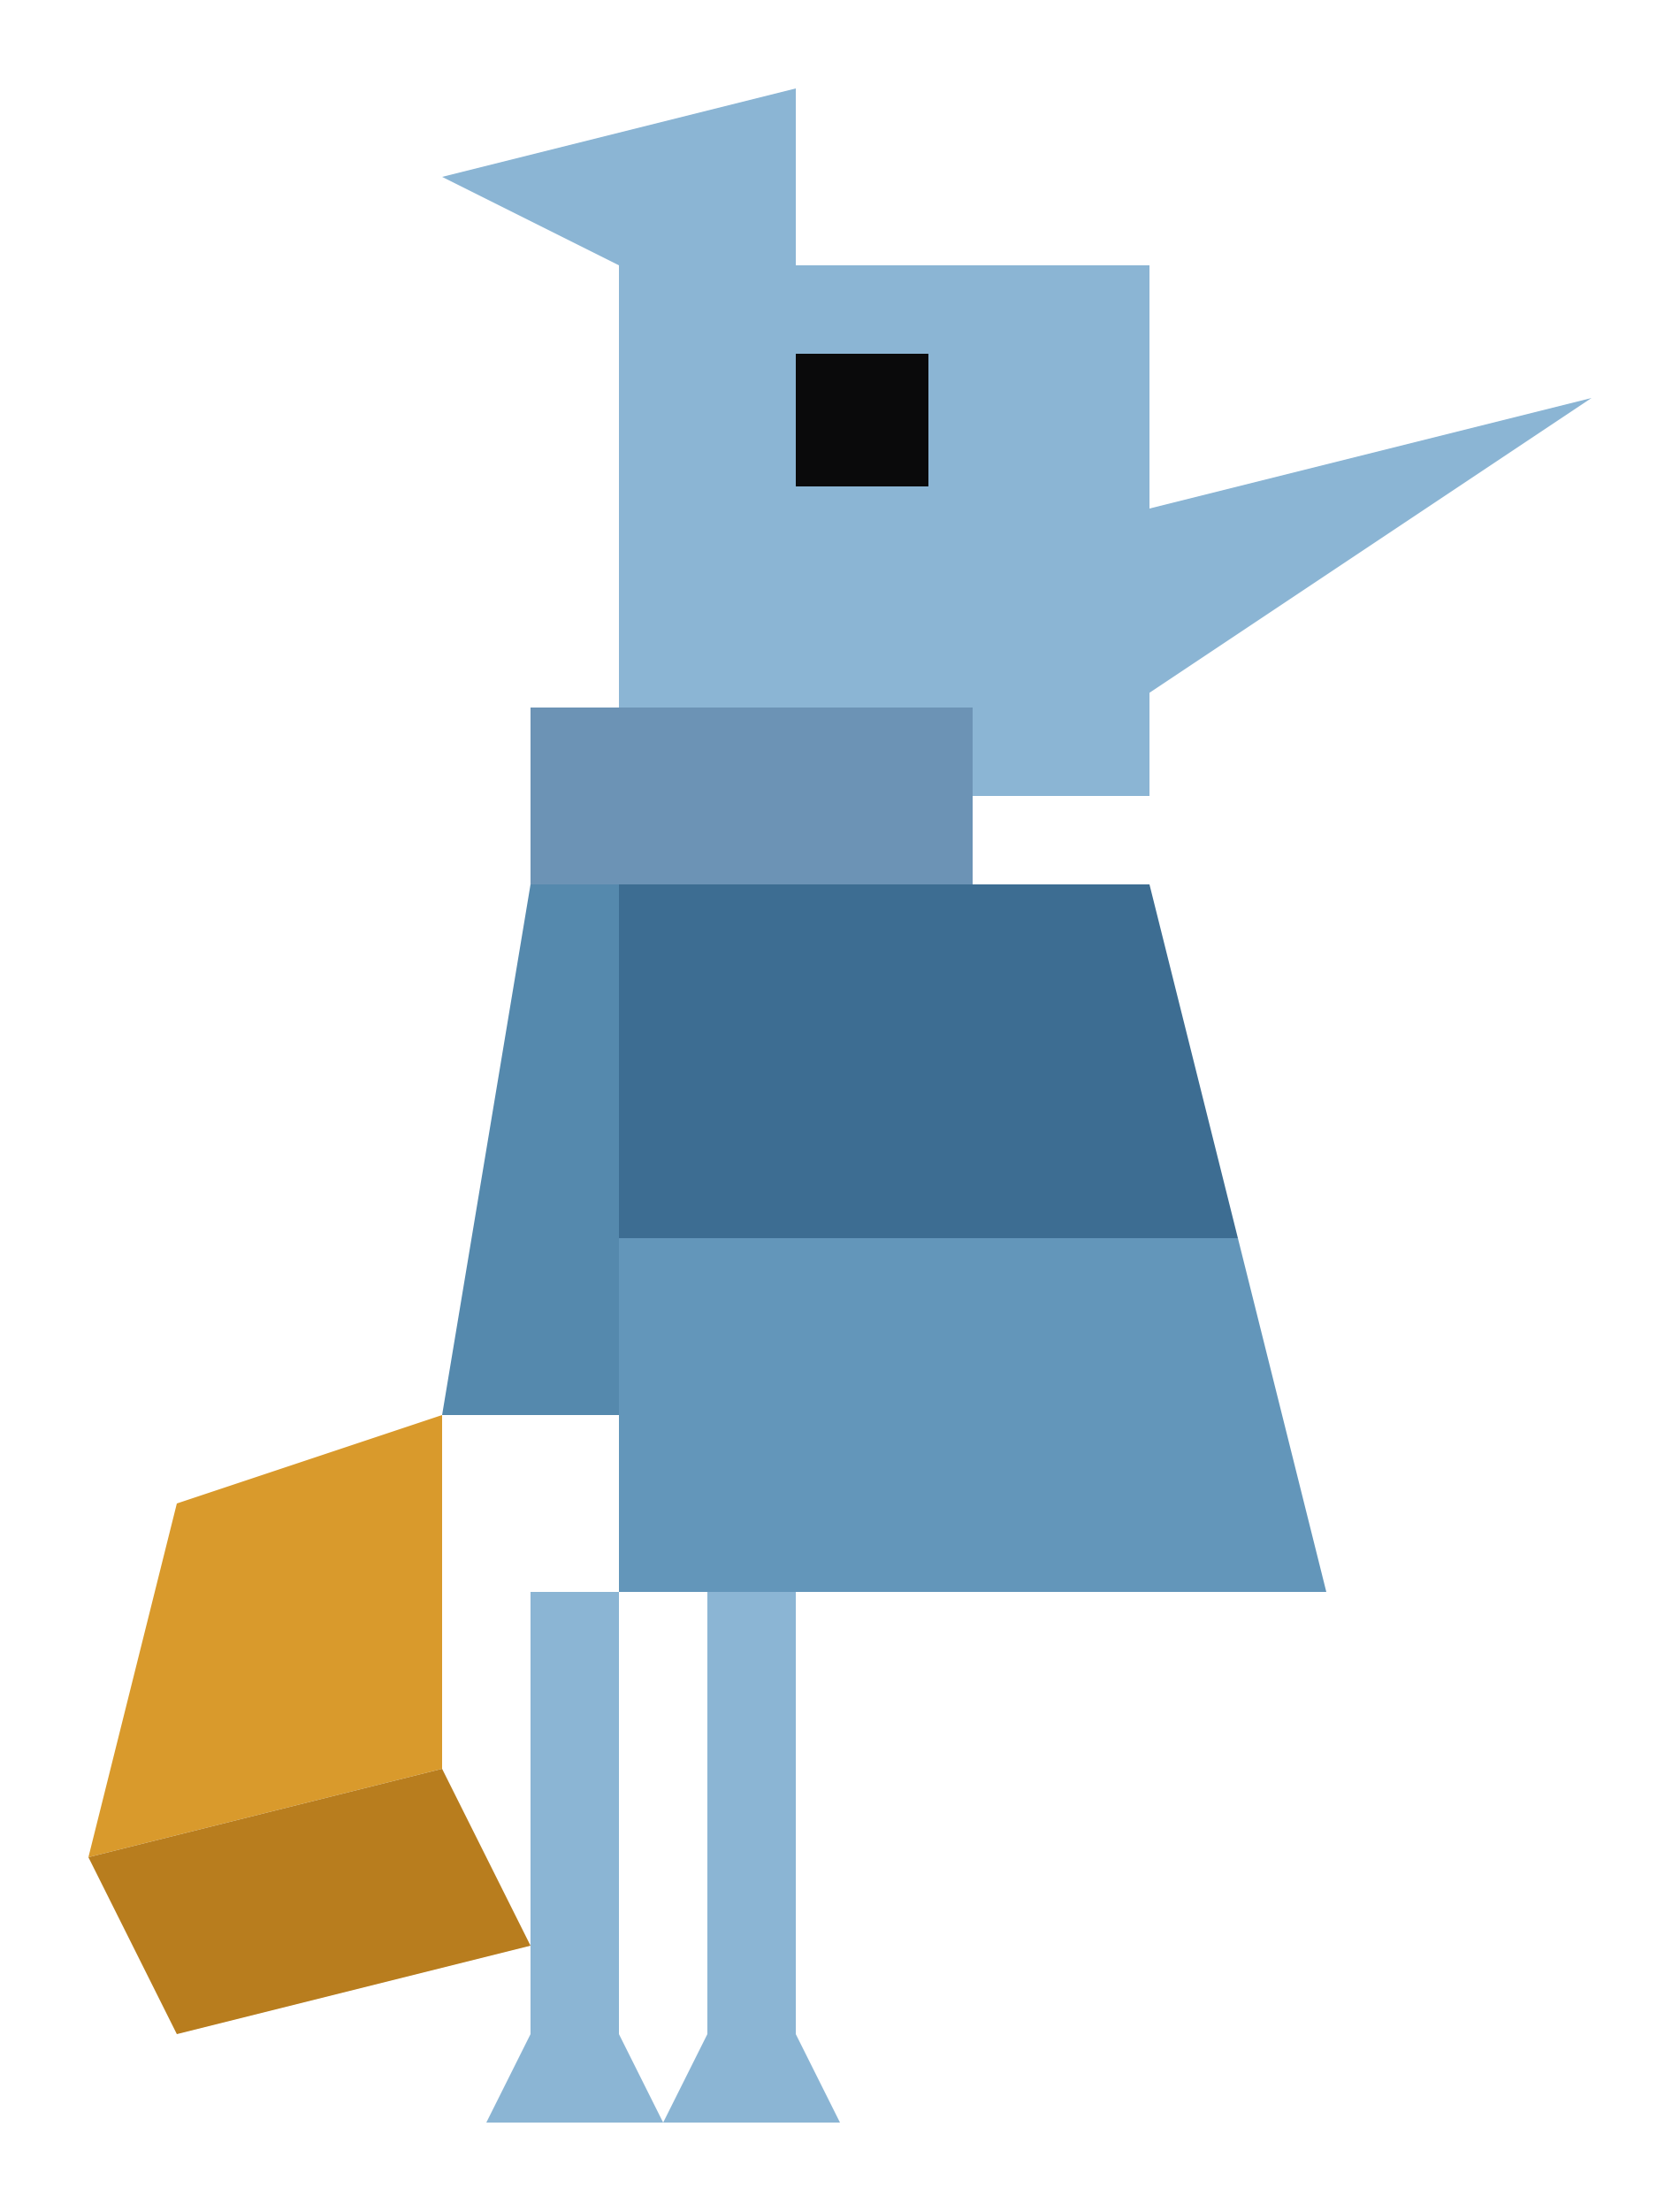
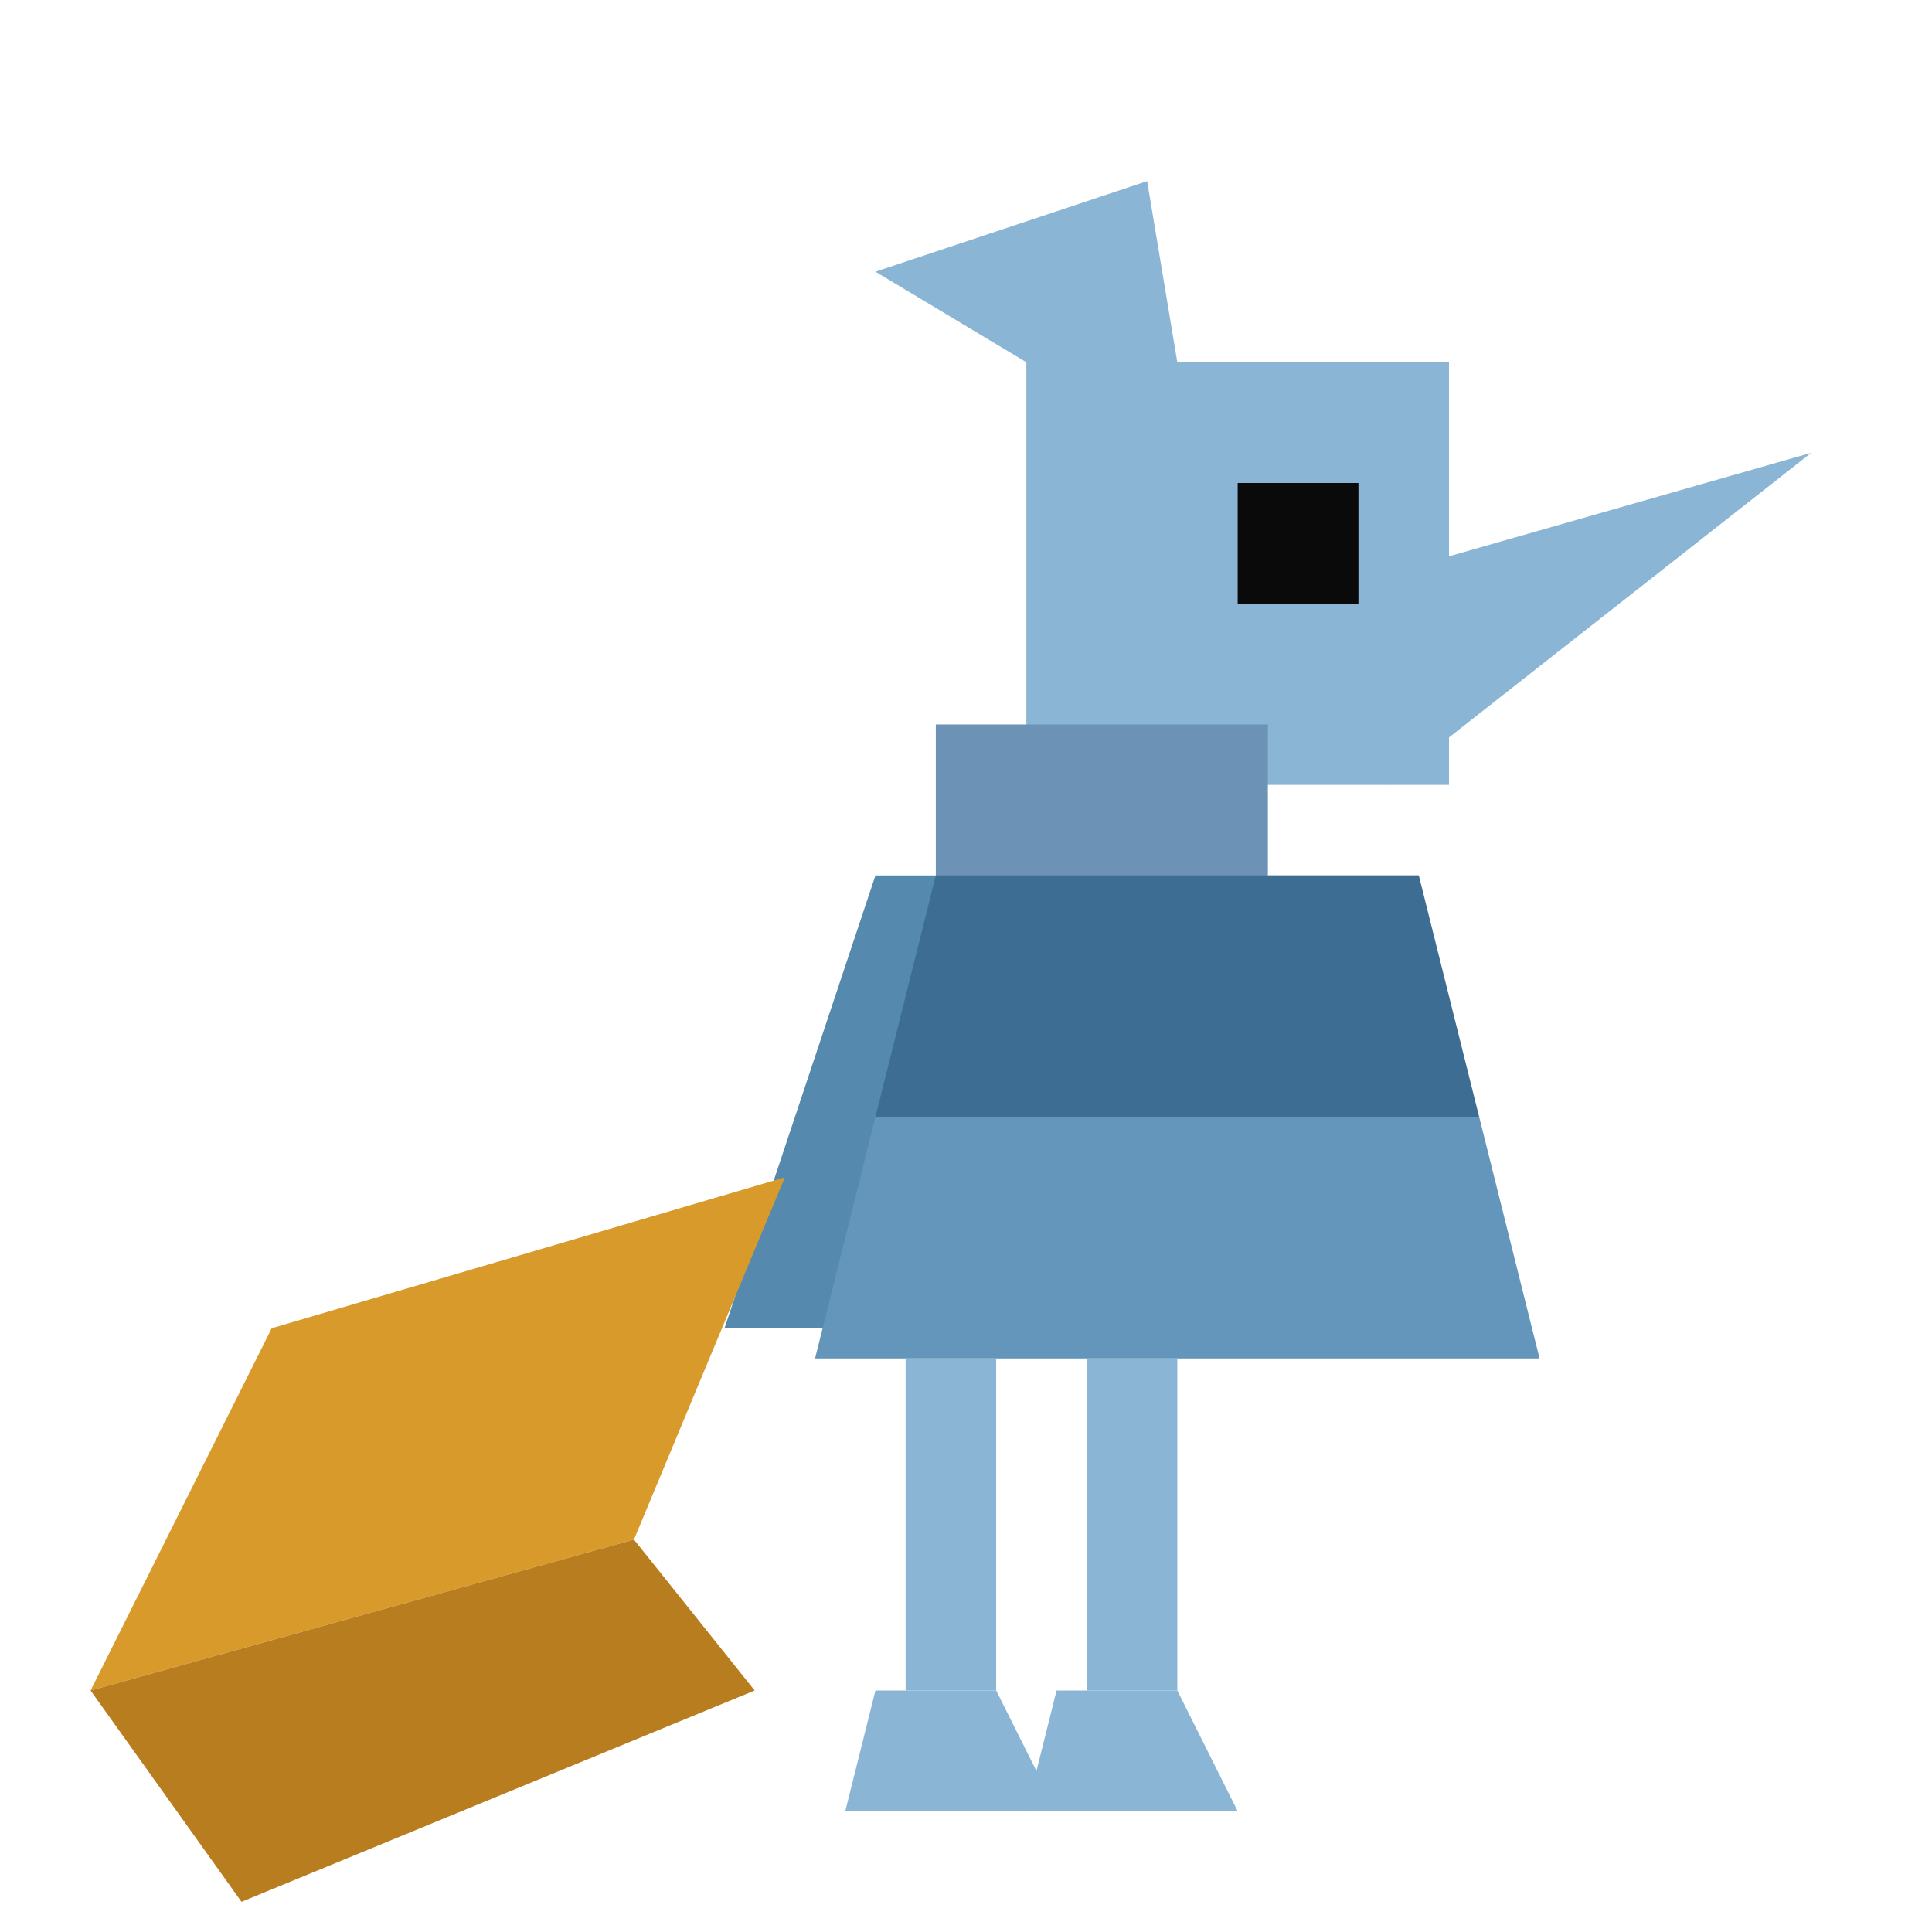
- <svg xmlns="http://www.w3.org/2000/svg" viewBox="4 8 38 50" fill="none">
-   <polygon points="28,20 40,17 28,25" fill="#8bb5d4" />
-   <rect x="18" y="14" width="12" height="12" fill="#8bb5d4" />
-   <polygon points="18,14 22,14 22,10 14,12" fill="#8bb5d4" />
-   <rect x="16" y="24" width="10" height="6" fill="#6c93b5" />
-   <polygon points="16,28 30,28 28,40 14,40" fill="#5589ad" />
-   <polygon points="18,28 30,28 32,36 18,36" fill="#3d6d92" />
-   <polygon points="18,36 32,36 34,44 18,44" fill="#6396ba" />
-   <polygon points="14,40 8,42 6,50 14,48" fill="#d99a2c" />
-   <polygon points="14,48 6,50 8,54 16,52" fill="#b87d1e" />
-   <rect x="16" y="44" width="2" height="10" fill="#8bb5d4" />
-   <rect x="20" y="44" width="2" height="10" fill="#8bb5d4" />
-   <polygon points="16,54 18,54 19,56 15,56" fill="#8bb5d4" />
-   <polygon points="20,54 22,54 23,56 19,56" fill="#8bb5d4" />
-   <rect x="22" y="16" width="3" height="3" fill="#0a0a0b" />
+ <svg xmlns="http://www.w3.org/2000/svg" viewBox="0 0 64 64" fill="none">
+   <polygon points="46,19 60,15 46,26" fill="#8bb5d4" />
+   <rect x="34" y="12" width="14" height="14" fill="#8bb5d4" />
+   <polygon points="34,12 39,12 38,6 29,9" fill="#8bb5d4" />
+   <rect x="31" y="24" width="11" height="7" fill="#6c93b5" />
+   <polygon points="29,29 47,29 44,44 24,44" fill="#5589ad" />
+   <polygon points="31,29 47,29 49,37 29,37" fill="#3d6d92" />
+   <polygon points="29,37 49,37 51,45 27,45" fill="#6396ba" />
+   <polygon points="26,39 9,44 3,56 21,51" fill="#d99a2c" />
+   <polygon points="21,51 3,56 8,63 25,56" fill="#b87d1e" />
+   <rect x="30" y="45" width="3" height="11" fill="#8bb5d4" />
+   <rect x="36" y="45" width="3" height="11" fill="#8bb5d4" />
+   <polygon points="29,56 33,56 35,60 28,60" fill="#8bb5d4" />
+   <polygon points="35,56 39,56 41,60 34,60" fill="#8bb5d4" />
+   <rect x="41" y="16" width="4" height="4" fill="#0a0a0b" />
</svg>
